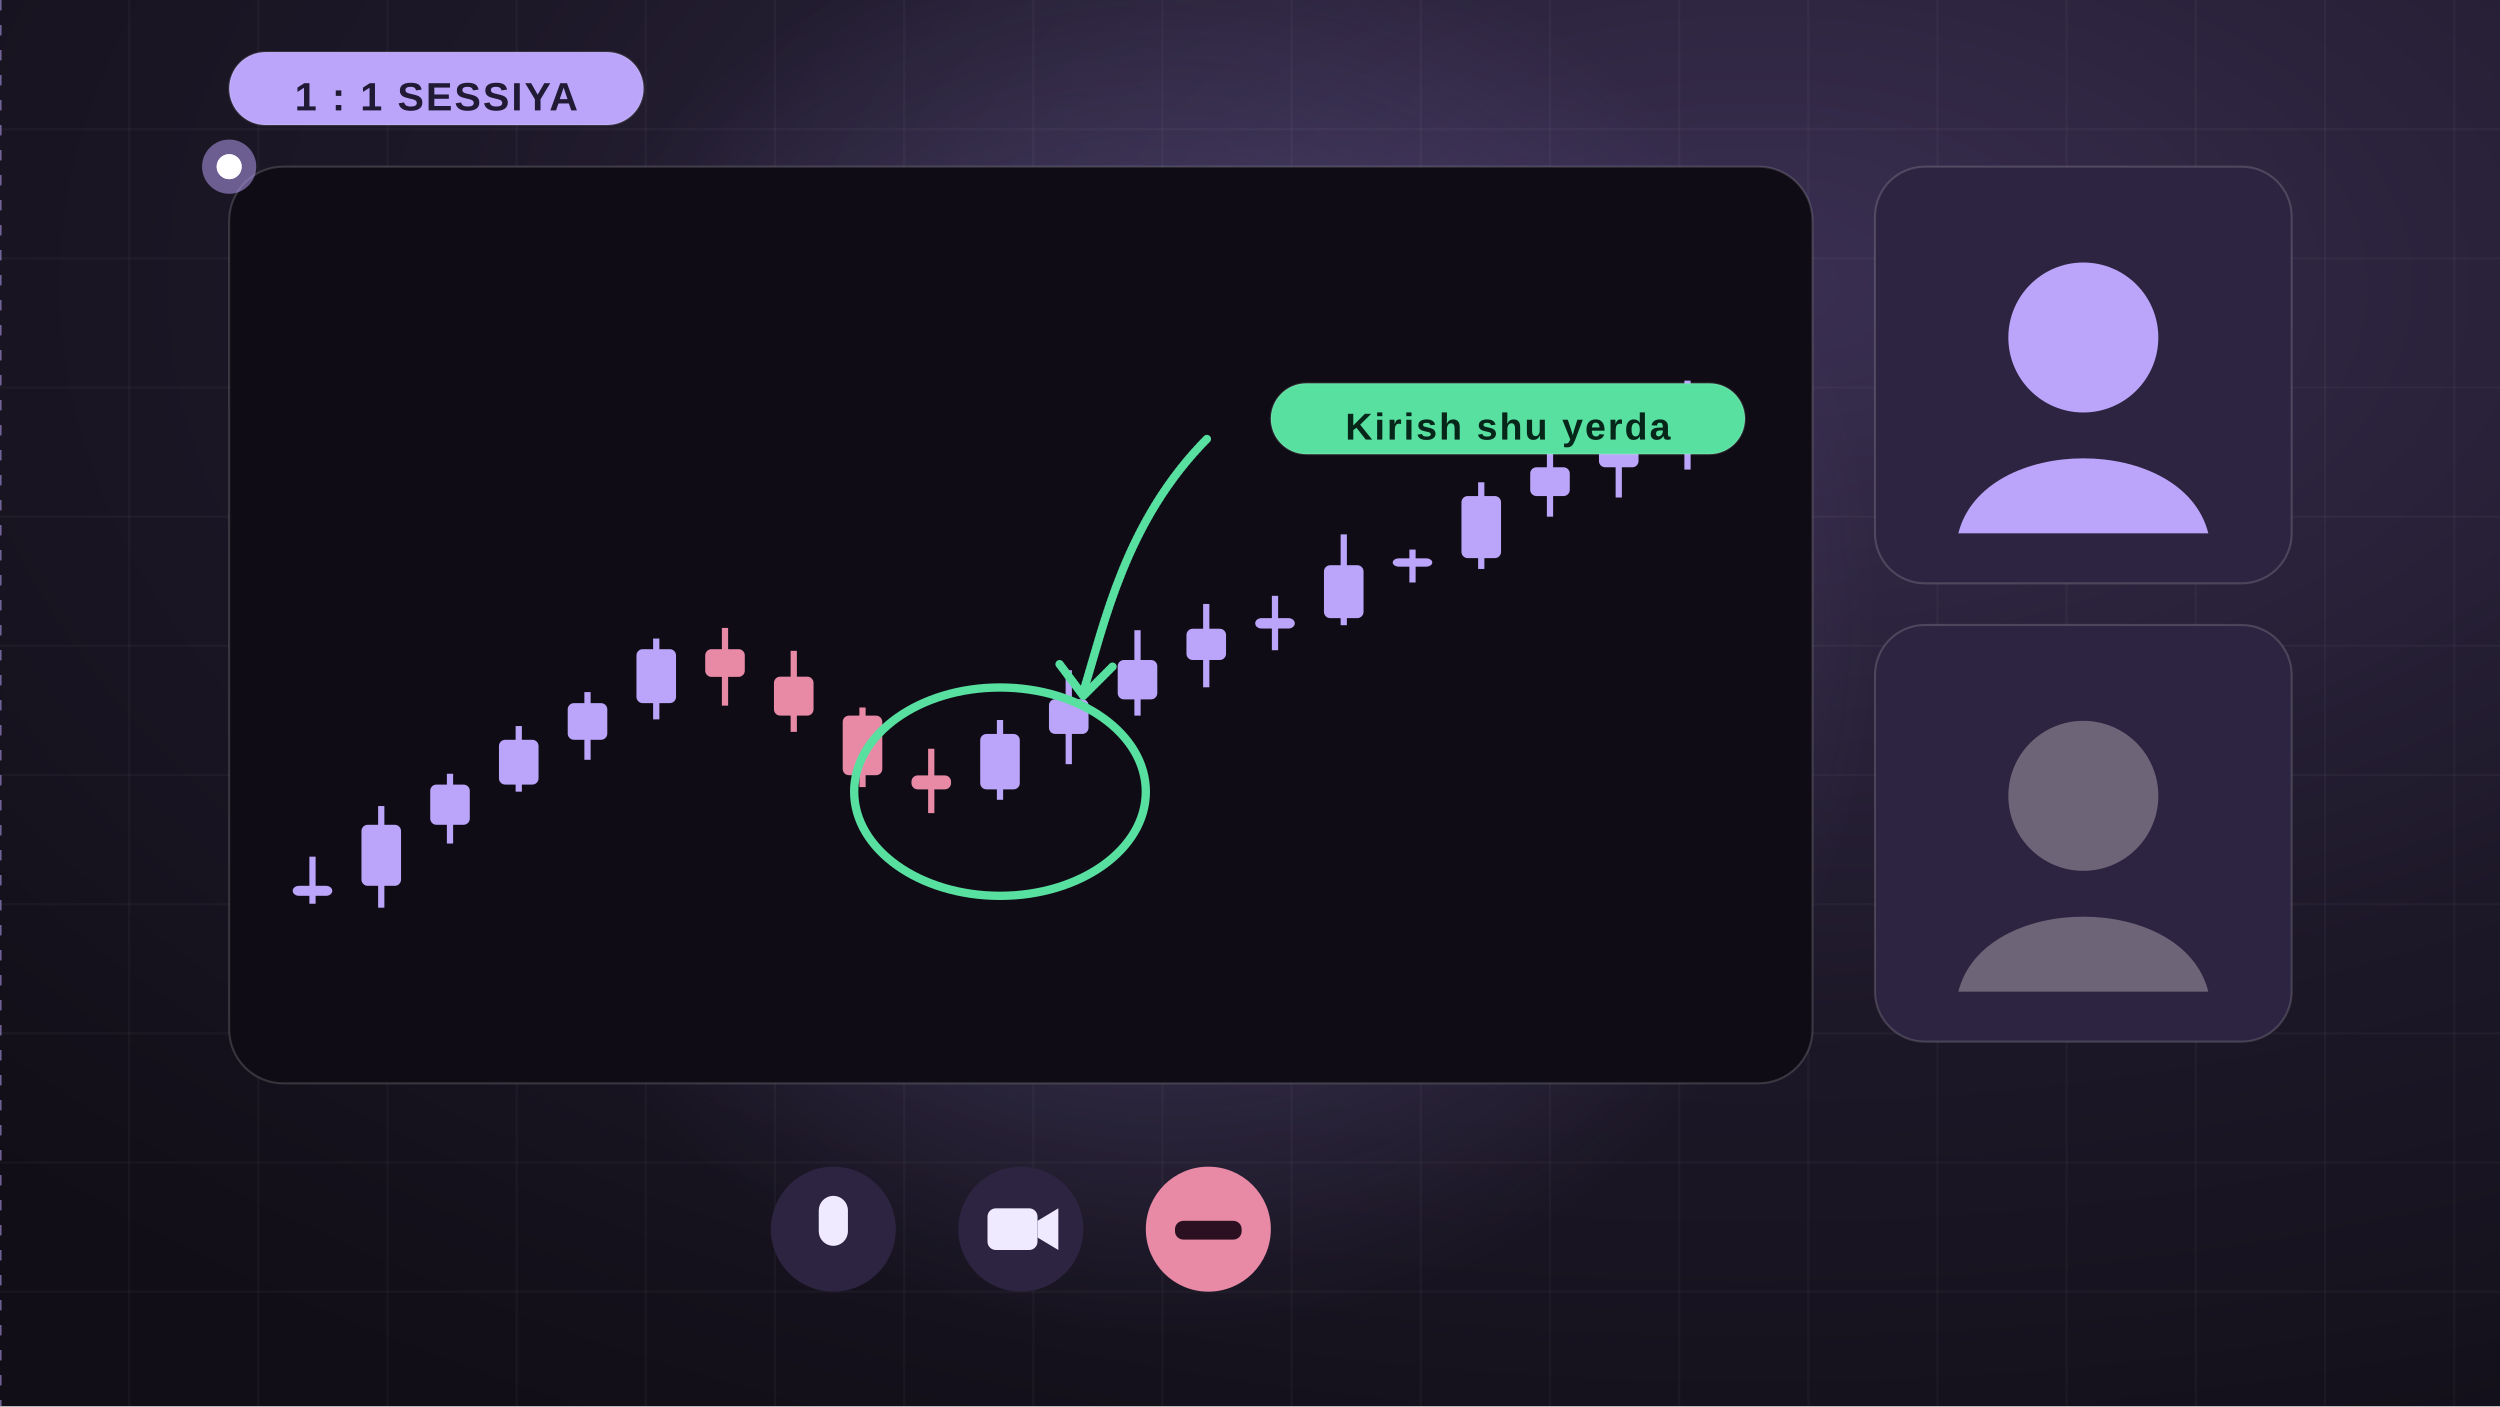
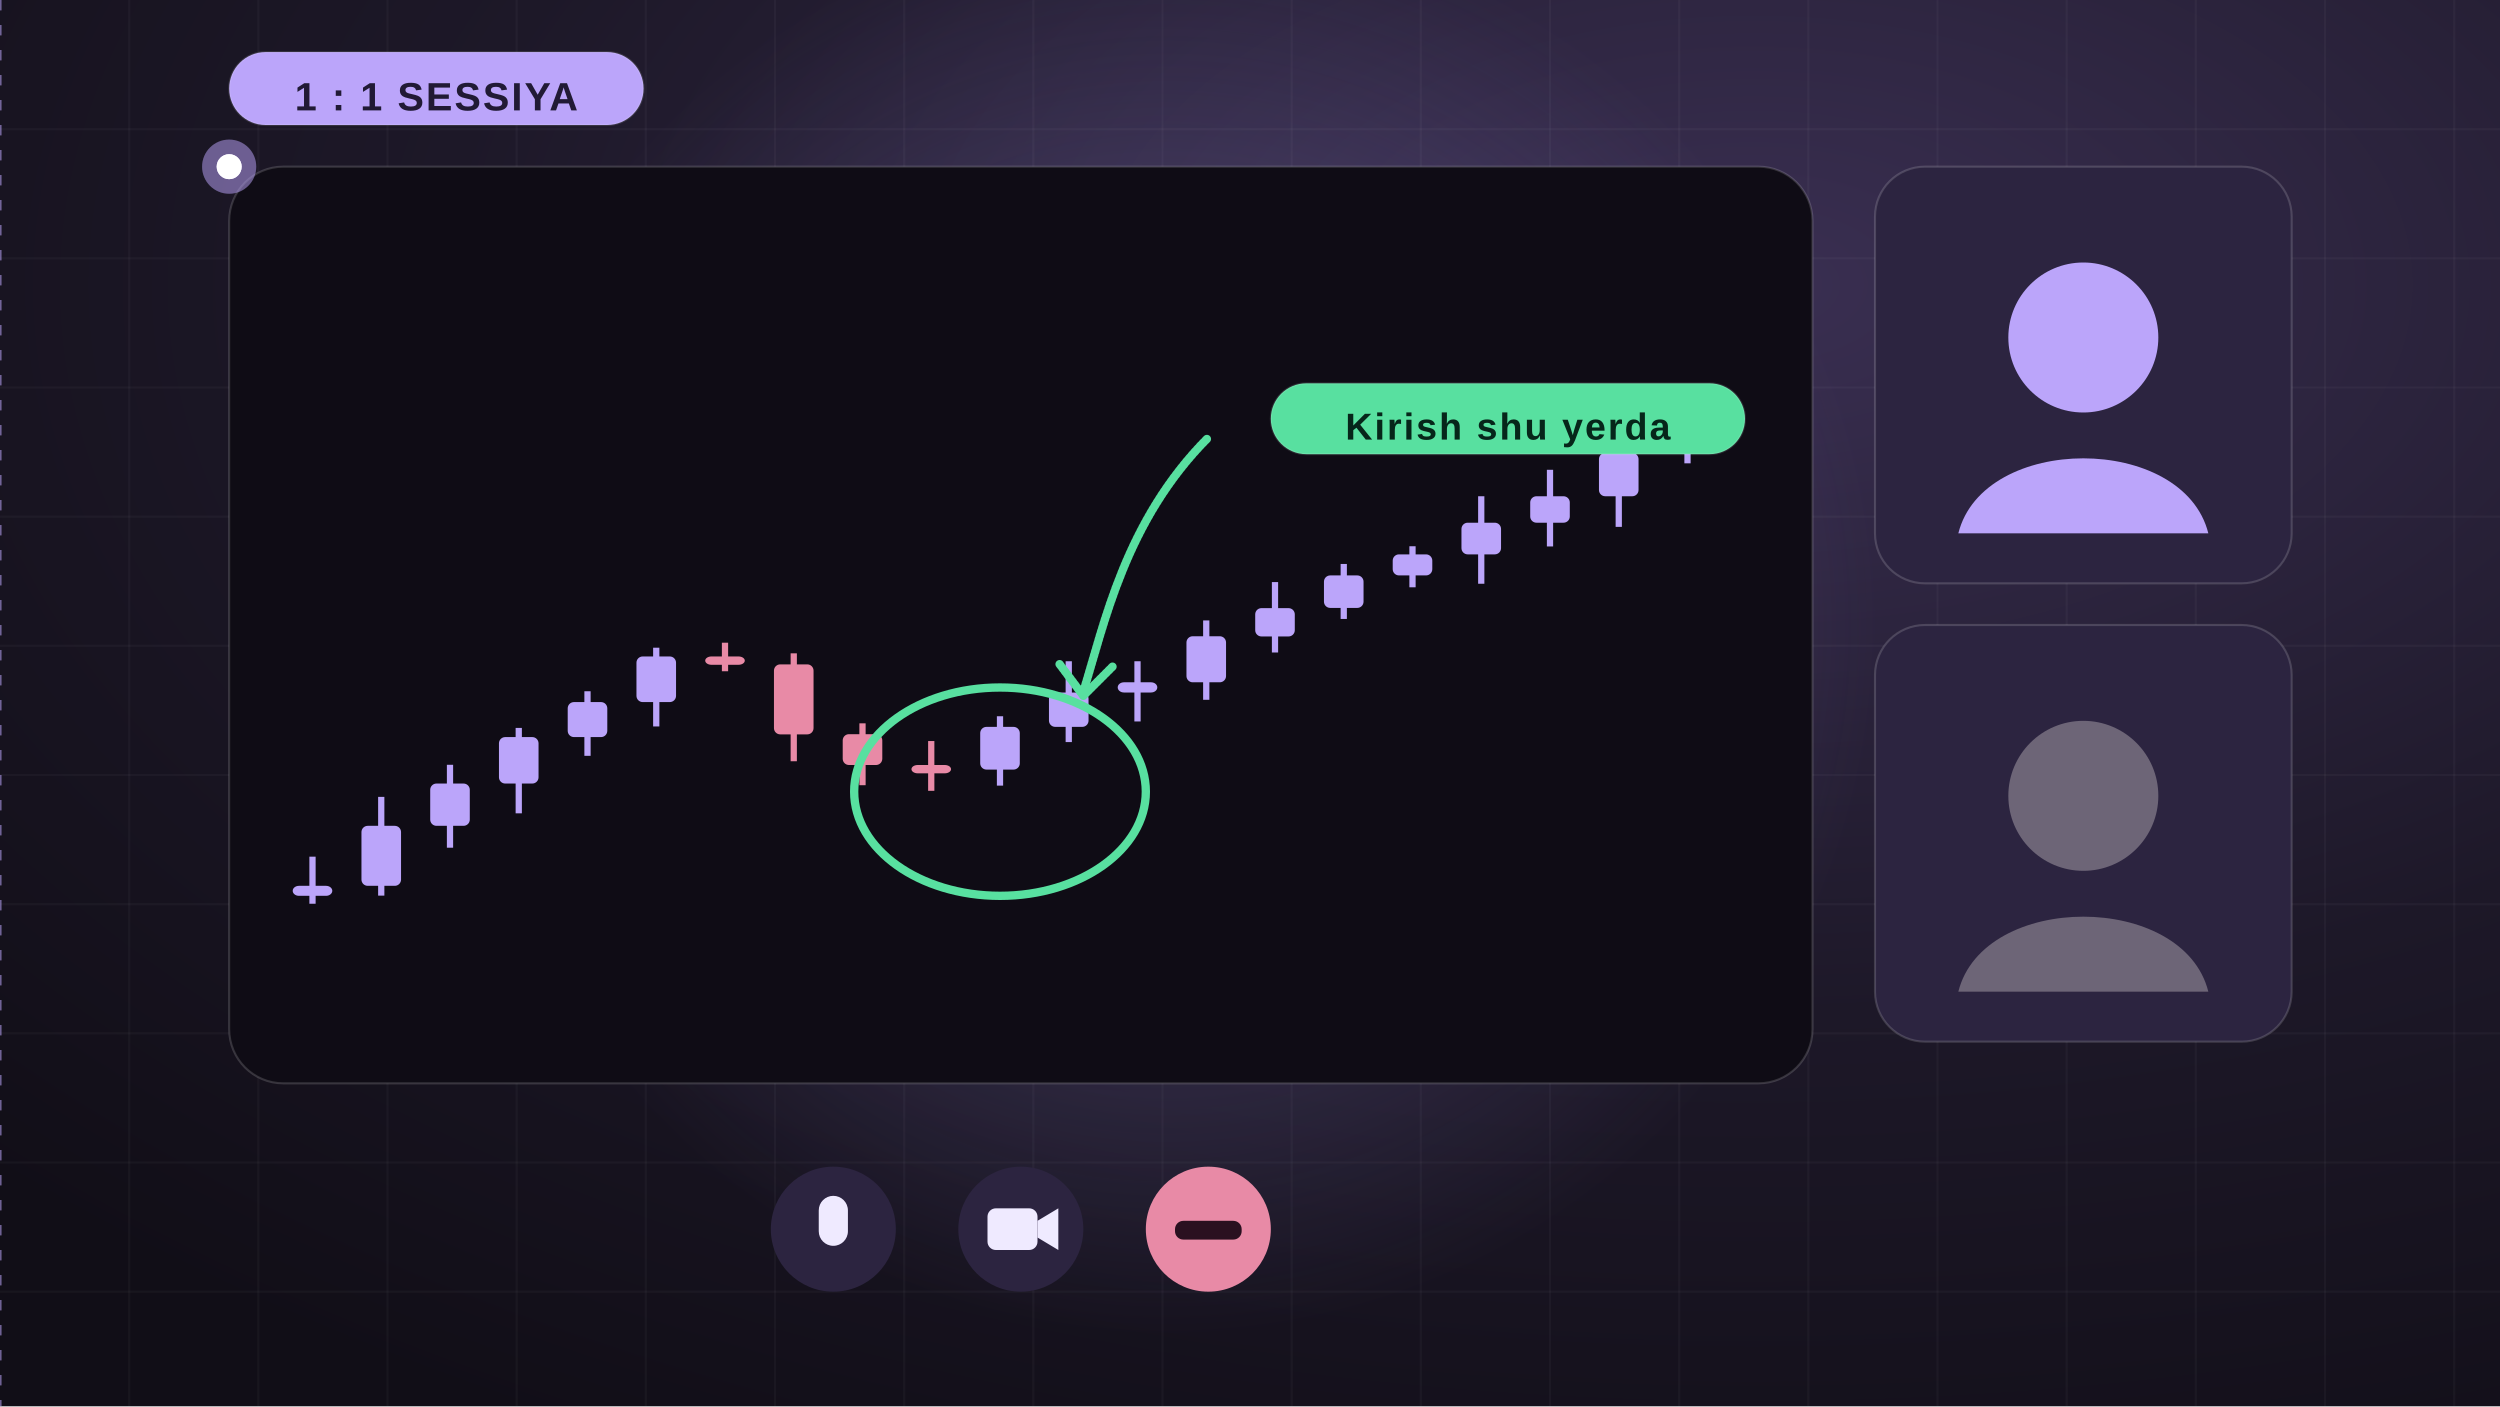
<svg xmlns="http://www.w3.org/2000/svg" width="1200" height="675" viewBox="0 0 1200 675">
  <style>
text{font-family:Arial,Helvetica,"Liberation Sans",sans-serif}
@keyframes grow{from{transform:scaleY(.05);opacity:0}to{transform:none;opacity:1}}
@keyframes live{0%,100%{transform:none}50%{transform:scaleY(1.4)}}
@keyframes flo{0%,100%{transform:translateY(0)}50%{transform:translateY(-6px)}}
@keyframes br{0%,100%{opacity:.7;transform:scale(1)}50%{opacity:1;transform:scale(1.1)}}
@keyframes march{to{stroke-dashoffset:-60}}
@keyframes draw{0%{stroke-dashoffset:1;opacity:1}38%{stroke-dashoffset:0}86%{stroke-dashoffset:0;opacity:1}96%{opacity:0}100%{stroke-dashoffset:1;opacity:0}}
@keyframes bob{0%,100%{transform:none}50%{transform:scaleY(.72)}}
@keyframes dp{0%,100%{transform:scale(1)}50%{transform:scale(1.18)}}
@keyframes hl{0%,100%{opacity:.35}50%{opacity:1}}
@keyframes rin{from{opacity:0;transform:translateX(-18px)}to{opacity:1;transform:none}}
@keyframes bobx{0%,100%{transform:none}50%{transform:scaleX(.78)}}
.row{animation:rin .8s cubic-bezier(.2,.8,.2,1) both}
.barx{transform-box:fill-box;animation:bobx 2.6s ease-in-out infinite}
.cd,.bar,.dot,.glow{transform-box:fill-box}
- @keyframes tick{0%,100%{transform:scaleY(1)}35%{transform:scaleY(var(--a,.7))}70%{transform:scaleY(var(--b,1.12))}}
- .cd{transform-origin:50% 55%;animation:grow .7s cubic-bezier(.2,.8,.2,1) both,tick 2s ease-in-out infinite}
+ @keyframes form{0%{transform:scaleY(0);opacity:0}2%{opacity:1}9%{transform:scaleY(1);opacity:1}88%{transform:scaleY(1);opacity:1}96%,100%{transform:scaleY(1);opacity:0}}
+ .cd{animation:form 9s cubic-bezier(.25,.8,.25,1) infinite both}
@keyframes stream{to{transform:translateX(-640px)}}
.stream{animation:stream 8s linear infinite}
- .cd.live{transform-origin:50% 50%;animation:grow .7s cubic-bezier(.2,.8,.2,1) both,live .9s ease-in-out infinite}
@keyframes scan{from{transform:translateX(-90px)}to{transform:translateX(1290px)}}
.scan{animation:scan 6.5s cubic-bezier(.45,0,.55,1) infinite}
.chip{animation:flo 4.5s ease-in-out infinite}
.glow{transform-origin:50% 50%;animation:br 6s ease-in-out infinite}
.dash{animation:march 3.2s linear infinite}
.draw{stroke-dasharray:1;stroke-dashoffset:1;animation:draw 8s cubic-bezier(.4,0,.2,1) .3s infinite}
.bar{transform-origin:50% 100%;animation:bob 2.4s ease-in-out infinite}
.dot{transform-origin:50% 50%;animation:dp 2.2s ease-in-out infinite}
.hl{animation:hl 2.2s ease-in-out infinite}
@media (prefers-reduced-motion:reduce){*{animation:none!important}.draw{stroke-dasharray:none;stroke-dashoffset:0}.scan,.mdot{display:none}}
</style>
  <defs>
    <radialGradient id="bg" cx="70%" cy="20%" r="95%">
      <stop offset="0" stop-color="#3a2f52" />
      <stop offset=".55" stop-color="#1d1828" />
      <stop offset="1" stop-color="#110e17" />
    </radialGradient>
    <radialGradient id="glow" cx="50%" cy="50%" r="50%">
      <stop offset="0" stop-color="#a697eb" stop-opacity=".35" />
      <stop offset="1" stop-color="#a697eb" stop-opacity="0" />
    </radialGradient>
    <linearGradient id="scanG" x1="0" y1="0" x2="1" y2="0">
      <stop offset="0" stop-color="#bba5fa" stop-opacity="0" />
      <stop offset="1" stop-color="#bba5fa" stop-opacity=".2" />
    </linearGradient>
    <linearGradient id="fadeUp" x1="0" y1="0" x2="0" y2="1">
      <stop offset="0" stop-color="#bba5fa" stop-opacity=".35" />
      <stop offset="1" stop-color="#bba5fa" stop-opacity="0" />
    </linearGradient>
  </defs>
  <rect width="1200" height="675" fill="url(#bg)" />
  <line x1="62" y1="0" x2="62" y2="675" stroke="#fff" stroke-opacity=".035" />
  <line x1="124" y1="0" x2="124" y2="675" stroke="#fff" stroke-opacity=".035" />
  <line x1="186" y1="0" x2="186" y2="675" stroke="#fff" stroke-opacity=".035" />
  <line x1="248" y1="0" x2="248" y2="675" stroke="#fff" stroke-opacity=".035" />
  <line x1="310" y1="0" x2="310" y2="675" stroke="#fff" stroke-opacity=".035" />
  <line x1="372" y1="0" x2="372" y2="675" stroke="#fff" stroke-opacity=".035" />
  <line x1="434" y1="0" x2="434" y2="675" stroke="#fff" stroke-opacity=".035" />
  <line x1="496" y1="0" x2="496" y2="675" stroke="#fff" stroke-opacity=".035" />
  <line x1="558" y1="0" x2="558" y2="675" stroke="#fff" stroke-opacity=".035" />
  <line x1="620" y1="0" x2="620" y2="675" stroke="#fff" stroke-opacity=".035" />
  <line x1="682" y1="0" x2="682" y2="675" stroke="#fff" stroke-opacity=".035" />
  <line x1="744" y1="0" x2="744" y2="675" stroke="#fff" stroke-opacity=".035" />
  <line x1="806" y1="0" x2="806" y2="675" stroke="#fff" stroke-opacity=".035" />
  <line x1="868" y1="0" x2="868" y2="675" stroke="#fff" stroke-opacity=".035" />
  <line x1="930" y1="0" x2="930" y2="675" stroke="#fff" stroke-opacity=".035" />
  <line x1="992" y1="0" x2="992" y2="675" stroke="#fff" stroke-opacity=".035" />
  <line x1="1054" y1="0" x2="1054" y2="675" stroke="#fff" stroke-opacity=".035" />
  <line x1="1116" y1="0" x2="1116" y2="675" stroke="#fff" stroke-opacity=".035" />
  <line x1="1178" y1="0" x2="1178" y2="675" stroke="#fff" stroke-opacity=".035" />
  <line x1="0" y1="62" x2="1200" y2="62" stroke="#fff" stroke-opacity=".035" />
  <line x1="0" y1="124" x2="1200" y2="124" stroke="#fff" stroke-opacity=".035" />
  <line x1="0" y1="186" x2="1200" y2="186" stroke="#fff" stroke-opacity=".035" />
  <line x1="0" y1="248" x2="1200" y2="248" stroke="#fff" stroke-opacity=".035" />
  <line x1="0" y1="310" x2="1200" y2="310" stroke="#fff" stroke-opacity=".035" />
  <line x1="0" y1="372" x2="1200" y2="372" stroke="#fff" stroke-opacity=".035" />
  <line x1="0" y1="434" x2="1200" y2="434" stroke="#fff" stroke-opacity=".035" />
  <line x1="0" y1="496" x2="1200" y2="496" stroke="#fff" stroke-opacity=".035" />
  <line x1="0" y1="558" x2="1200" y2="558" stroke="#fff" stroke-opacity=".035" />
  <line x1="0" y1="620" x2="1200" y2="620" stroke="#fff" stroke-opacity=".035" />
  <circle class="glow" cx="560" cy="300" r="340" fill="url(#glow)" />
  <g transform="translate(110 80)">
    <rect width="760" height="440" rx="26" fill="#0f0c15" stroke="#fff" stroke-opacity=".16" />
    <g transform="translate(40 70)">
-       <g class="cd" style="--a:0.42;--b:1.43;animation-duration:.7s,0.58s;animation-delay:200ms,600ms">
+       <g class="cd" style="transform-origin:50% 83.0%;animation-duration:8.81s;animation-delay:0ms">
        <line x1="0" x2="0" y1="261.2" y2="283.8" stroke="#bba5fa" stroke-width="3" />
        <rect x="-9.5" y="275.2" width="19" height="4.8" rx="3" fill="#bba5fa" />
      </g>
-       <g class="cd" style="--a:0.37;--b:1.23;animation-duration:.7s,1.06s;animation-delay:240ms,737ms">
-         <line x1="33" x2="33" y1="236.9" y2="285.7" stroke="#bba5fa" stroke-width="3" />
-         <rect x="23.5" y="245.9" width="19" height="29.3" rx="3" fill="#bba5fa" />
-       </g>
-       <g class="cd" style="--a:0.38;--b:1.23;animation-duration:.7s,0.93s;animation-delay:280ms,874ms">
-         <line x1="66" x2="66" y1="221.4" y2="254.9" stroke="#bba5fa" stroke-width="3" />
-         <rect x="56.5" y="226.6" width="19" height="19.3" rx="3" fill="#bba5fa" />
-       </g>
-       <g class="cd" style="--a:0.56;--b:1.25;animation-duration:.7s,1.00s;animation-delay:320ms,1011ms">
-         <line x1="99" x2="99" y1="198.5" y2="230.0" stroke="#bba5fa" stroke-width="3" />
-         <rect x="89.5" y="205.1" width="19" height="21.5" rx="3" fill="#bba5fa" />
-       </g>
-       <g class="cd" style="--a:0.41;--b:1.38;animation-duration:.7s,0.86s;animation-delay:360ms,1148ms">
-         <line x1="132" x2="132" y1="182.2" y2="214.7" stroke="#bba5fa" stroke-width="3" />
-         <rect x="122.5" y="187.5" width="19" height="17.6" rx="3" fill="#bba5fa" />
-       </g>
-       <g class="cd" style="--a:0.31;--b:1.45;animation-duration:.7s,0.72s;animation-delay:400ms,1285ms">
-         <line x1="165" x2="165" y1="156.5" y2="195.3" stroke="#bba5fa" stroke-width="3" />
-         <rect x="155.5" y="161.6" width="19" height="25.9" rx="3" fill="#bba5fa" />
-       </g>
-       <g class="cd" style="--a:0.38;--b:1.30;animation-duration:.7s,0.77s;animation-delay:440ms,622ms">
-         <line x1="198" x2="198" y1="151.4" y2="188.7" stroke="#e88aa6" stroke-width="3" />
-         <rect x="188.5" y="161.6" width="19" height="13.3" rx="3" fill="#e88aa6" />
-       </g>
-       <g class="cd" style="--a:0.42;--b:1.25;animation-duration:.7s,0.61s;animation-delay:480ms,759ms">
-         <line x1="231" x2="231" y1="162.4" y2="201.3" stroke="#e88aa6" stroke-width="3" />
-         <rect x="221.5" y="174.8" width="19" height="18.7" rx="3" fill="#e88aa6" />
-       </g>
-       <g class="cd" style="--a:0.51;--b:1.40;animation-duration:.7s,1.05s;animation-delay:520ms,896ms">
-         <line x1="264" x2="264" y1="189.6" y2="227.8" stroke="#e88aa6" stroke-width="3" />
-         <rect x="254.5" y="193.5" width="19" height="28.6" rx="3" fill="#e88aa6" />
-       </g>
-       <g class="cd" style="--a:0.48;--b:1.33;animation-duration:.7s,1.08s;animation-delay:560ms,1033ms">
-         <line x1="297" x2="297" y1="209.4" y2="240.3" stroke="#e88aa6" stroke-width="3" />
-         <rect x="287.5" y="222.2" width="19" height="6.7" rx="3" fill="#e88aa6" />
-       </g>
-       <g class="cd" style="--a:0.40;--b:1.36;animation-duration:.7s,0.91s;animation-delay:600ms,1170ms">
-         <line x1="330" x2="330" y1="195.6" y2="233.9" stroke="#bba5fa" stroke-width="3" />
-         <rect x="320.5" y="202.3" width="19" height="26.6" rx="3" fill="#bba5fa" />
-       </g>
-       <g class="cd" style="--a:0.39;--b:1.33;animation-duration:.7s,0.73s;animation-delay:640ms,1307ms">
-         <line x1="363" x2="363" y1="171.7" y2="216.8" stroke="#bba5fa" stroke-width="3" />
-         <rect x="353.5" y="185.6" width="19" height="16.7" rx="3" fill="#bba5fa" />
-       </g>
-       <g class="cd" style="--a:0.55;--b:1.33;animation-duration:.7s,0.75s;animation-delay:680ms,644ms">
-         <line x1="396" x2="396" y1="152.5" y2="193.5" stroke="#bba5fa" stroke-width="3" />
-         <rect x="386.5" y="166.8" width="19" height="18.9" rx="3" fill="#bba5fa" />
-       </g>
-       <g class="cd" style="--a:0.36;--b:1.44;animation-duration:.7s,0.56s;animation-delay:720ms,781ms">
-         <line x1="429" x2="429" y1="139.9" y2="179.9" stroke="#bba5fa" stroke-width="3" />
-         <rect x="419.5" y="151.8" width="19" height="15.0" rx="3" fill="#bba5fa" />
-       </g>
-       <g class="cd" style="--a:0.55;--b:1.24;animation-duration:.7s,0.97s;animation-delay:760ms,918ms">
-         <line x1="462" x2="462" y1="136.0" y2="162.1" stroke="#bba5fa" stroke-width="3" />
-         <rect x="452.5" y="146.7" width="19" height="5.0" rx="3" fill="#bba5fa" />
-       </g>
-       <g class="cd" style="--a:0.59;--b:1.32;animation-duration:.7s,0.97s;animation-delay:800ms,1055ms">
-         <line x1="495" x2="495" y1="106.5" y2="150.1" stroke="#bba5fa" stroke-width="3" />
-         <rect x="485.5" y="121.3" width="19" height="25.4" rx="3" fill="#bba5fa" />
-       </g>
-       <g class="cd" style="--a:0.30;--b:1.26;animation-duration:.7s,0.76s;animation-delay:840ms,1192ms">
-         <line x1="528" x2="528" y1="113.8" y2="129.6" stroke="#bba5fa" stroke-width="3" />
-         <rect x="518.5" y="118.0" width="19" height="4.0" rx="3" fill="#bba5fa" />
-       </g>
-       <g class="cd" style="--a:0.37;--b:1.39;animation-duration:.7s,0.55s;animation-delay:880ms,1329ms">
-         <line x1="561" x2="561" y1="81.5" y2="123.1" stroke="#bba5fa" stroke-width="3" />
-         <rect x="551.5" y="88.1" width="19" height="29.8" rx="3" fill="#bba5fa" />
-       </g>
-       <g class="cd" style="--a:0.31;--b:1.29;animation-duration:.7s,0.54s;animation-delay:920ms,666ms">
-         <line x1="594" x2="594" y1="59.9" y2="98.0" stroke="#bba5fa" stroke-width="3" />
-         <rect x="584.5" y="74.3" width="19" height="13.8" rx="3" fill="#bba5fa" />
-       </g>
-       <g class="cd" style="--a:0.51;--b:1.30;animation-duration:.7s,0.91s;animation-delay:960ms,803ms">
-         <line x1="627" x2="627" y1="57.0" y2="88.8" stroke="#bba5fa" stroke-width="3" />
-         <rect x="617.5" y="64.4" width="19" height="9.9" rx="3" fill="#bba5fa" />
-       </g>
-       <g class="cd live" style="--a:0.48;--b:1.25;animation-duration:.7s,0.69s;animation-delay:1000ms,940ms">
-         <line x1="660" x2="660" y1="32.7" y2="75.4" stroke="#bba5fa" stroke-width="3" />
-         <rect x="650.5" y="46.2" width="19" height="18.2" rx="3" fill="#bba5fa" />
+       <g class="cd" style="transform-origin:50% 90.1%;animation-duration:8.81s;animation-delay:260ms">
+         <line x1="33" x2="33" y1="232.5" y2="279.9" stroke="#bba5fa" stroke-width="3" />
+         <rect x="23.5" y="246.4" width="19" height="28.8" rx="3" fill="#bba5fa" />
+       </g>
+       <g class="cd" style="transform-origin:50% 73.7%;animation-duration:8.81s;animation-delay:520ms">
+         <line x1="66" x2="66" y1="217.1" y2="256.9" stroke="#bba5fa" stroke-width="3" />
+         <rect x="56.5" y="226.1" width="19" height="20.3" rx="3" fill="#bba5fa" />
+       </g>
+       <g class="cd" style="transform-origin:50% 65.3%;animation-duration:8.81s;animation-delay:780ms">
+         <line x1="99" x2="99" y1="199.4" y2="240.4" stroke="#bba5fa" stroke-width="3" />
+         <rect x="89.5" y="203.8" width="19" height="22.3" rx="3" fill="#bba5fa" />
+       </g>
+       <g class="cd" style="transform-origin:50% 71.0%;animation-duration:8.81s;animation-delay:1040ms">
+         <line x1="132" x2="132" y1="181.8" y2="212.8" stroke="#bba5fa" stroke-width="3" />
+         <rect x="122.5" y="187.0" width="19" height="16.8" rx="3" fill="#bba5fa" />
+       </g>
+       <g class="cd" style="transform-origin:50% 69.1%;animation-duration:8.81s;animation-delay:1300ms">
+         <line x1="165" x2="165" y1="160.9" y2="198.7" stroke="#bba5fa" stroke-width="3" />
+         <rect x="155.5" y="165.1" width="19" height="21.9" rx="3" fill="#bba5fa" />
+       </g>
+       <g class="cd" style="transform-origin:50% 48.2%;animation-duration:8.81s;animation-delay:1560ms">
+         <line x1="198" x2="198" y1="158.5" y2="172.2" stroke="#e88aa6" stroke-width="3" />
+         <rect x="188.5" y="165.1" width="19" height="4.0" rx="3" fill="#e88aa6" />
+       </g>
+       <g class="cd" style="transform-origin:50% 10.2%;animation-duration:8.81s;animation-delay:1820ms">
+         <line x1="231" x2="231" y1="163.6" y2="215.4" stroke="#e88aa6" stroke-width="3" />
+         <rect x="221.5" y="168.9" width="19" height="33.6" rx="3" fill="#e88aa6" />
+       </g>
+       <g class="cd" style="transform-origin:50% 17.6%;animation-duration:8.81s;animation-delay:2080ms">
+         <line x1="264" x2="264" y1="197.2" y2="226.9" stroke="#e88aa6" stroke-width="3" />
+         <rect x="254.5" y="202.4" width="19" height="14.8" rx="3" fill="#e88aa6" />
+       </g>
+       <g class="cd" style="transform-origin:50% 48.2%;animation-duration:8.81s;animation-delay:2340ms">
+         <line x1="297" x2="297" y1="205.7" y2="229.6" stroke="#e88aa6" stroke-width="3" />
+         <rect x="287.5" y="217.2" width="19" height="4.0" rx="3" fill="#e88aa6" />
+       </g>
+       <g class="cd" style="transform-origin:50% 76.6%;animation-duration:8.81s;animation-delay:2600ms">
+         <line x1="330" x2="330" y1="193.8" y2="227.1" stroke="#bba5fa" stroke-width="3" />
+         <rect x="320.5" y="198.9" width="19" height="20.5" rx="3" fill="#bba5fa" />
+       </g>
+       <g class="cd" style="transform-origin:50% 81.1%;animation-duration:8.81s;animation-delay:2860ms">
+         <line x1="363" x2="363" y1="167.4" y2="206.2" stroke="#bba5fa" stroke-width="3" />
+         <rect x="353.5" y="182.4" width="19" height="16.5" rx="3" fill="#bba5fa" />
+       </g>
+       <g class="cd" style="transform-origin:50% 52.0%;animation-duration:8.81s;animation-delay:3120ms">
+         <line x1="396" x2="396" y1="167.4" y2="196.3" stroke="#bba5fa" stroke-width="3" />
+         <rect x="386.5" y="177.5" width="19" height="4.9" rx="3" fill="#bba5fa" />
+       </g>
+       <g class="cd" style="transform-origin:50% 78.1%;animation-duration:8.81s;animation-delay:3380ms">
+         <line x1="429" x2="429" y1="147.8" y2="185.9" stroke="#bba5fa" stroke-width="3" />
+         <rect x="419.5" y="155.4" width="19" height="22.1" rx="3" fill="#bba5fa" />
+       </g>
+       <g class="cd" style="transform-origin:50% 76.9%;animation-duration:8.81s;animation-delay:3640ms">
+         <line x1="462" x2="462" y1="129.4" y2="163.2" stroke="#bba5fa" stroke-width="3" />
+         <rect x="452.5" y="141.9" width="19" height="13.6" rx="3" fill="#bba5fa" />
+       </g>
+       <g class="cd" style="transform-origin:50% 80.2%;animation-duration:8.81s;animation-delay:3900ms">
+         <line x1="495" x2="495" y1="120.7" y2="147.1" stroke="#bba5fa" stroke-width="3" />
+         <rect x="485.5" y="126.2" width="19" height="15.6" rx="3" fill="#bba5fa" />
+       </g>
+       <g class="cd" style="transform-origin:50% 71.4%;animation-duration:8.81s;animation-delay:4160ms">
+         <line x1="528" x2="528" y1="112.2" y2="131.9" stroke="#bba5fa" stroke-width="3" />
+         <rect x="518.5" y="116.1" width="19" height="10.1" rx="3" fill="#bba5fa" />
+       </g>
+       <g class="cd" style="transform-origin:50% 66.6%;animation-duration:8.81s;animation-delay:4420ms">
+         <line x1="561" x2="561" y1="88.2" y2="130.2" stroke="#bba5fa" stroke-width="3" />
+         <rect x="551.5" y="100.9" width="19" height="15.2" rx="3" fill="#bba5fa" />
+       </g>
+       <g class="cd" style="transform-origin:50% 69.1%;animation-duration:8.81s;animation-delay:4680ms">
+         <line x1="594" x2="594" y1="75.5" y2="112.3" stroke="#bba5fa" stroke-width="3" />
+         <rect x="584.5" y="88.2" width="19" height="12.7" rx="3" fill="#bba5fa" />
+       </g>
+       <g class="cd" style="transform-origin:50% 67.1%;animation-duration:8.81s;animation-delay:4940ms">
+         <line x1="627" x2="627" y1="58.3" y2="102.9" stroke="#bba5fa" stroke-width="3" />
+         <rect x="617.5" y="67.4" width="19" height="20.8" rx="3" fill="#bba5fa" />
+       </g>
+       <g class="cd" style="transform-origin:50% 84.9%;animation-duration:8.81s;animation-delay:5200ms">
+         <line x1="660" x2="660" y1="39.3" y2="72.4" stroke="#bba5fa" stroke-width="3" />
+         <rect x="650.5" y="46.0" width="19" height="21.4" rx="3" fill="#bba5fa" />
      </g>
    </g>
    <ellipse cx="370" cy="300" rx="70" ry="50" fill="none" stroke="#58e0a0" stroke-width="4" />
    <path class="draw" pathLength="1" d="M470 130 C 430 170, 420 220, 410 252" fill="none" stroke="#58e0a0" stroke-width="4" stroke-linecap="round" />
    <g class="mdot">
      <circle r="13" fill="#bba5fa" opacity=".3">
        <animateMotion dur="5.5s" repeatCount="indefinite" path="M470 130 C 430 170, 420 220, 410 252" />
      </circle>
      <circle r="6" fill="#fff">
        <animateMotion dur="5.5s" repeatCount="indefinite" path="M470 130 C 430 170, 420 220, 410 252" />
      </circle>
    </g>
    <path class="draw" pathLength="1" d="M398 238 l12 16 l14 -14" fill="none" stroke="#58e0a0" stroke-width="4" stroke-linecap="round" stroke-linejoin="round" />
    <g class="mdot">
      <circle r="13" fill="#bba5fa" opacity=".3">
        <animateMotion dur="5.5s" repeatCount="indefinite" path="M398 238 l12 16 l14 -14" />
      </circle>
      <circle r="6" fill="#fff">
        <animateMotion dur="5.5s" repeatCount="indefinite" path="M398 238 l12 16 l14 -14" />
      </circle>
    </g>
    <g class="chip" style="animation-delay:-0.4s">
      <rect x="500" y="104" width="227.6" height="34" rx="17" fill="#58e0a0" stroke="#fff" stroke-opacity=".12" />
      <text x="613.8" y="131" text-anchor="middle" font-size="18" font-weight="700" fill="#06261a" letter-spacing="1">Kirish shu yerda</text>
    </g>
  </g>
  <g transform="translate(900 80)">
    <rect width="200" height="200" rx="24" fill="#2c2440" stroke="#fff" stroke-opacity=".16" />
    <circle cx="100" cy="82" r="36" fill="#bba5fa" />
    <path d="M40 176 C 52 128, 148 128, 160 176" fill="#bba5fa" />
    <text x="100" y="236" text-anchor="middle" font-size="18" font-weight="700" fill="#9a90ad" letter-spacing="2">MENTOR</text>
  </g>
  <g transform="translate(900 300)">
    <rect width="200" height="200" rx="24" fill="#2c2440" stroke="#fff" stroke-opacity=".16" />
    <circle cx="100" cy="82" r="36" fill="#6d6577" />
    <path d="M40 176 C 52 128, 148 128, 160 176" fill="#6d6577" />
  </g>
  <g transform="translate(400 560)">
    <circle cx="0" cy="30" r="30" fill="#2c2440" />
    <rect x="-7" y="14" width="14" height="24" rx="7" fill="#efeaff" />
    <circle cx="90" cy="30" r="30" fill="#2c2440" />
    <rect x="74" y="20" width="24" height="20" rx="4" fill="#efeaff" />
    <path d="M98 26 l10 -6 v20 l-10 -6z" fill="#efeaff" />
    <circle cx="180" cy="30" r="30" fill="#e88aa6" />
    <rect x="164" y="26" width="32" height="9" rx="4" fill="#2a1020" />
  </g>
  <g class="chip" style="animation-delay:-0s">
    <rect x="110" y="25" width="198.9" height="35" rx="17.5" fill="#bba5fa" stroke="#fff" stroke-opacity=".12" />
    <text x="209.45" y="53" text-anchor="middle" font-size="19" font-weight="700" fill="#211a35" letter-spacing="1">1 : 1 SESSIYA</text>
  </g>
  <g class="scan">
    <rect x="-70" y="0" width="70" height="675" fill="url(#scanG)" />
    <line x1="0" y1="0" x2="0" y2="675" stroke="#bba5fa" stroke-opacity=".55" stroke-width="1.5" stroke-dasharray="5 7" />
  </g>
</svg>
